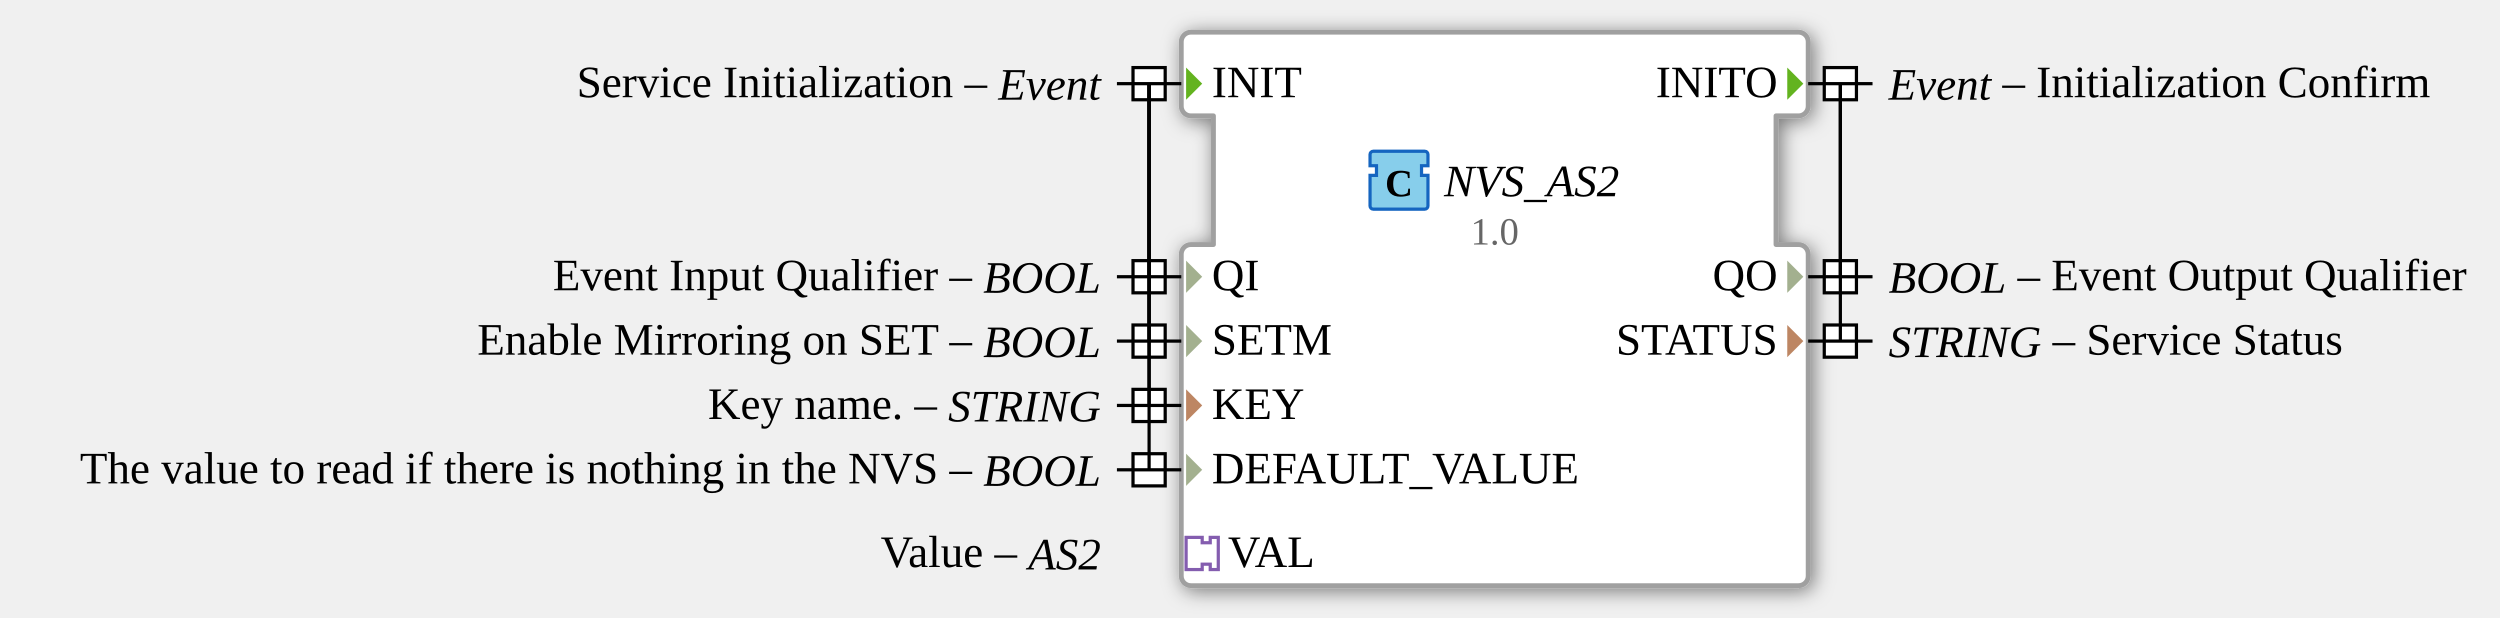
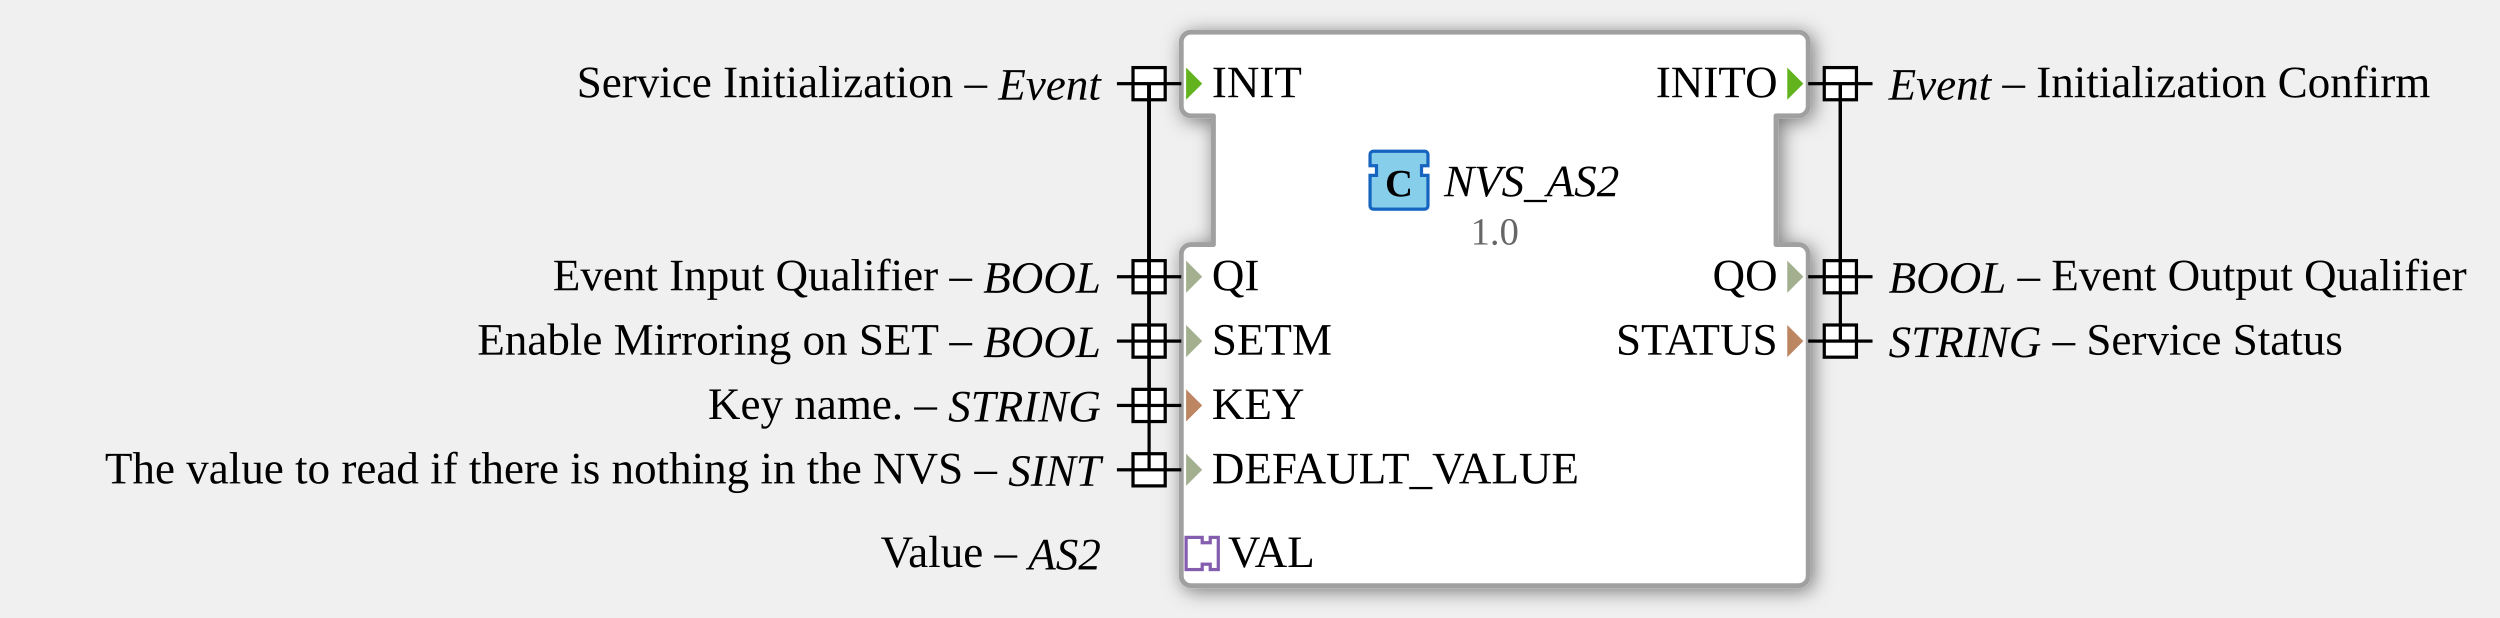
<svg xmlns="http://www.w3.org/2000/svg" viewBox="0 0 776.919 192.0" width="776.919" height="192.0">
  <style>
    @font-face {
      font-family: "TGL";
      src: local("TGL 0-17_std"), local("TGL 0-17"), local("TGL 0-17 alt"), url("../../../../../_static/fonts/TGL-0-17_std.ttf") format("truetype");
      font-style: normal;
      font-weight: normal;
    }
    @font-face {
      font-family: "TGL";
      src: local("TGL 0-16_std"), local("TGL 0-16"), url("../../../../../_static/fonts/TGL-0-16_std.ttf") format("truetype");
      font-style: italic;
      font-weight: normal;
    }
  </style>
  <defs>
    <filter id="dropShadow" x="-20%" y="-20%" width="140%" height="140%">
      <feGaussianBlur in="SourceAlpha" stdDeviation="3" result="blur" />
      <feOffset in="blur" dx="1" dy="1" result="offsetBlur" />
      <feFlood flood-color="#000000" flood-opacity="0.5" result="shadowColor" />
      <feComposite in="shadowColor" in2="offsetBlur" operator="in" result="shadow" />
      <feMerge>
        <feMergeNode in="shadow" />
        <feMergeNode in="SourceGraphic" />
      </feMerge>
    </filter>
  </defs>
  <g transform="translate(367.1035, 10)">
    <path d="M 3 0             L 191.818 0             A 3 3 0 0 1 194.818 3             L 194.818 23.0             A 3 3 0 0 1 191.818 26.0             L 184.818 26.0             L 184.818 66.0             L 191.818 66.0             A 3 3 0 0 1 194.818 69.0             L 194.818 169.0             A 3 3 0 0 1 191.818 172.0             L 3 172.0             A 3 3 0 0 1 0 169.0             L 0 69.0             A 3 3 0 0 1 3 66.0             L 10 66.0             L 10 26.0             L 3 26.0             A 3 3 0 0 1 0 23.0             L 0 3             A 3 3 0 0 1 3 0             Z" fill="#FFFFFF" stroke="#A0A0A0" stroke-width="1.5" stroke-linejoin="round" filter="url(#dropShadow)" />
    <polygon points="1.5,11.0 6.5,16.0 1.5,21.0" fill="#63B31F" />
    <text x="9.5" y="17.0" font-family="TGL, 'Times New Roman', Times, serif" font-size="14" fill="#000000" dominant-baseline="middle">INIT</text>
    <polygon points="188.318,11.0 193.318,16.0 188.318,21.0" fill="#63B31F" />
    <text x="185.318" y="17.0" font-family="TGL, 'Times New Roman', Times, serif" font-size="14" fill="#000000" text-anchor="end" dominant-baseline="middle">INITO</text>
    <path d="M 59.661 37.0             L 75.661 37.0             A 1 1 0 0 1 76.661 38.0             L 76.661 41.5             L 74.661 41.5             L 74.661 44.5             L 76.661 44.5             L 76.661 54.0             A 1 1 0 0 1 75.661 55.0             L 59.661 55.0             A 1 1 0 0 1 58.661 54.0             L 58.661 44.5             L 60.661 44.5             L 60.661 41.5             L 58.661 41.5             L 58.661 38.0             A 1 1 0 0 1 59.661 37.0             Z" fill="#87CEEB" stroke="#1565C0" stroke-width="1" />
    <text x="67.661" y="51.0" font-family="TGL, 'Times New Roman', Times, serif" font-size="12" font-weight="bold" fill="#000000" text-anchor="middle">C</text>
    <text x="81.661" y="51.0" font-family="TGL, 'Times New Roman', Times, serif" font-size="14" fill="#000000" font-style="italic">NVS_AS2</text>
    <text x="97.409" y="66.0" font-family="TGL, 'Times New Roman', Times, serif" font-size="12" fill="#666666" text-anchor="middle">1.0</text>
    <polygon points="1.5,71.0 6.5,76.0 1.5,81.0" fill="#A3B08F" />
    <text x="9.5" y="77.0" font-family="TGL, 'Times New Roman', Times, serif" font-size="14" fill="#000000" dominant-baseline="middle">QI</text>
    <polygon points="1.5,91.0 6.5,96.0 1.5,101.0" fill="#A3B08F" />
    <text x="9.5" y="97.0" font-family="TGL, 'Times New Roman', Times, serif" font-size="14" fill="#000000" dominant-baseline="middle">SETM</text>
    <polygon points="1.5,111.0 6.5,116.0 1.5,121.0" fill="#BD8663" />
    <text x="9.5" y="117.0" font-family="TGL, 'Times New Roman', Times, serif" font-size="14" fill="#000000" dominant-baseline="middle">KEY</text>
    <polygon points="1.5,131.0 6.5,136.0 1.5,141.0" fill="#A3B08F" />
    <text x="9.5" y="137.0" font-family="TGL, 'Times New Roman', Times, serif" font-size="14" fill="#000000" dominant-baseline="middle">DEFAULT_VALUE</text>
    <polygon points="188.318,71.0 193.318,76.0 188.318,81.0" fill="#A3B08F" />
    <text x="185.318" y="77.0" font-family="TGL, 'Times New Roman', Times, serif" font-size="14" fill="#000000" text-anchor="end" dominant-baseline="middle">QO</text>
    <polygon points="188.318,91.0 193.318,96.0 188.318,101.0" fill="#BD8663" />
    <text x="185.318" y="97.0" font-family="TGL, 'Times New Roman', Times, serif" font-size="14" fill="#000000" text-anchor="end" dominant-baseline="middle">STATUS</text>
    <path d="M 1.5 157.0             L 6.5 157.0             L 6.5 158.667             L 9.0 158.667             L 9.0 157.0             L 11.5 157.0             L 11.5 167.0             L 9.0 167.0             L 9.0 165.333             L 6.5 165.333             L 6.5 167.0             L 1.5 167.0             Z" fill="none" stroke="#845DAF" stroke-width="1" />
    <text x="14.5" y="163.0" font-family="TGL, 'Times New Roman', Times, serif" font-size="14" fill="#000000" dominant-baseline="middle">VAL</text>
    <rect x="-15" y="11.0" width="10" height="10" fill="#FFFFFF" stroke="#000000" stroke-width="1" />
    <rect x="-15" y="71.0" width="10" height="10" fill="#FFFFFF" stroke="#000000" stroke-width="1" />
    <line x1="-10.0" y1="16.0" x2="-10.0" y2="76.0" stroke="#000000" stroke-width="1" />
    <rect x="-15" y="91.0" width="10" height="10" fill="#FFFFFF" stroke="#000000" stroke-width="1" />
    <line x1="-10.0" y1="16.0" x2="-10.0" y2="96.0" stroke="#000000" stroke-width="1" />
    <rect x="-15" y="111.0" width="10" height="10" fill="#FFFFFF" stroke="#000000" stroke-width="1" />
    <line x1="-10.0" y1="16.0" x2="-10.0" y2="116.0" stroke="#000000" stroke-width="1" />
    <rect x="-15" y="131.0" width="10" height="10" fill="#FFFFFF" stroke="#000000" stroke-width="1" />
    <line x1="-10.0" y1="16.0" x2="-10.0" y2="136.0" stroke="#000000" stroke-width="1" />
    <rect x="199.818" y="11.0" width="10" height="10" fill="#FFFFFF" stroke="#000000" stroke-width="1" />
    <rect x="199.818" y="71.0" width="10" height="10" fill="#FFFFFF" stroke="#000000" stroke-width="1" />
    <line x1="204.818" y1="16.0" x2="204.818" y2="76.0" stroke="#000000" stroke-width="1" />
    <rect x="199.818" y="91.0" width="10" height="10" fill="#FFFFFF" stroke="#000000" stroke-width="1" />
    <line x1="204.818" y1="16.0" x2="204.818" y2="96.0" stroke="#000000" stroke-width="1" />
    <line x1="0" y1="16.0" x2="-20" y2="16.0" stroke="#000000" stroke-width="1" />
    <line x1="0" y1="76.0" x2="-20" y2="76.0" stroke="#000000" stroke-width="1" />
    <line x1="0" y1="96.0" x2="-20" y2="96.0" stroke="#000000" stroke-width="1" />
    <line x1="0" y1="116.0" x2="-20" y2="116.0" stroke="#000000" stroke-width="1" />
    <line x1="0" y1="136.0" x2="-20" y2="136.0" stroke="#000000" stroke-width="1" />
    <line x1="194.818" y1="16.0" x2="214.818" y2="16.0" stroke="#000000" stroke-width="1" />
    <line x1="194.818" y1="76.0" x2="214.818" y2="76.0" stroke="#000000" stroke-width="1" />
    <line x1="194.818" y1="96.0" x2="214.818" y2="96.0" stroke="#000000" stroke-width="1" />
    <text x="-25" y="17.0" font-family="TGL, 'Times New Roman', Times, serif" font-size="14" fill="#000000" text-anchor="end" dominant-baseline="middle">Service Initialization – <tspan font-family="TGL, 'Times New Roman', Times, serif" font-style="italic" dominant-baseline="middle">Event</tspan>
    </text>
    <text x="219.818" y="17.0" font-family="TGL, 'Times New Roman', Times, serif" font-size="14" fill="#000000" dominant-baseline="middle">
      <tspan font-family="TGL, 'Times New Roman', Times, serif" font-style="italic" dominant-baseline="middle">Event</tspan> – Initialization Confirm</text>
    <text x="-25" y="77.0" font-family="TGL, 'Times New Roman', Times, serif" font-size="14" fill="#000000" text-anchor="end" dominant-baseline="middle">Event Input Qualifier – <tspan font-family="TGL, 'Times New Roman', Times, serif" font-style="italic" dominant-baseline="middle">BOOL</tspan>
    </text>
    <text x="-25" y="97.0" font-family="TGL, 'Times New Roman', Times, serif" font-size="14" fill="#000000" text-anchor="end" dominant-baseline="middle">Enable Mirroring on SET – <tspan font-family="TGL, 'Times New Roman', Times, serif" font-style="italic" dominant-baseline="middle">BOOL</tspan>
    </text>
    <text x="-25" y="117.0" font-family="TGL, 'Times New Roman', Times, serif" font-size="14" fill="#000000" text-anchor="end" dominant-baseline="middle">Key name. – <tspan font-family="TGL, 'Times New Roman', Times, serif" font-style="italic" dominant-baseline="middle">STRING</tspan>
    </text>
-     <text x="-25" y="137.0" font-family="TGL, 'Times New Roman', Times, serif" font-size="14" fill="#000000" text-anchor="end" dominant-baseline="middle">The value to read if there is nothing in the NVS – <tspan font-family="TGL, 'Times New Roman', Times, serif" font-style="italic" dominant-baseline="middle">BOOL</tspan>
+     <text x="-25" y="137.0" font-family="TGL, 'Times New Roman', Times, serif" font-size="14" fill="#000000" text-anchor="end" dominant-baseline="middle">The value to read if there is nothing in the NVS – <tspan font-family="TGL, 'Times New Roman', Times, serif" font-style="italic" dominant-baseline="middle">SINT</tspan>
    </text>
    <text x="219.818" y="77.0" font-family="TGL, 'Times New Roman', Times, serif" font-size="14" fill="#000000" dominant-baseline="middle">
      <tspan font-family="TGL, 'Times New Roman', Times, serif" font-style="italic" dominant-baseline="middle">BOOL</tspan> – Event Output Qualifier</text>
    <text x="219.818" y="97.0" font-family="TGL, 'Times New Roman', Times, serif" font-size="14" fill="#000000" dominant-baseline="middle">
      <tspan font-family="TGL, 'Times New Roman', Times, serif" font-style="italic" dominant-baseline="middle">STRING</tspan> – Service Status</text>
    <text x="-25" y="163.0" font-family="TGL, 'Times New Roman', Times, serif" font-size="14" fill="#000000" text-anchor="end" dominant-baseline="middle">Value – <tspan font-family="TGL, 'Times New Roman', Times, serif" font-style="italic" dominant-baseline="middle">AS2</tspan>
    </text>
  </g>
</svg>
